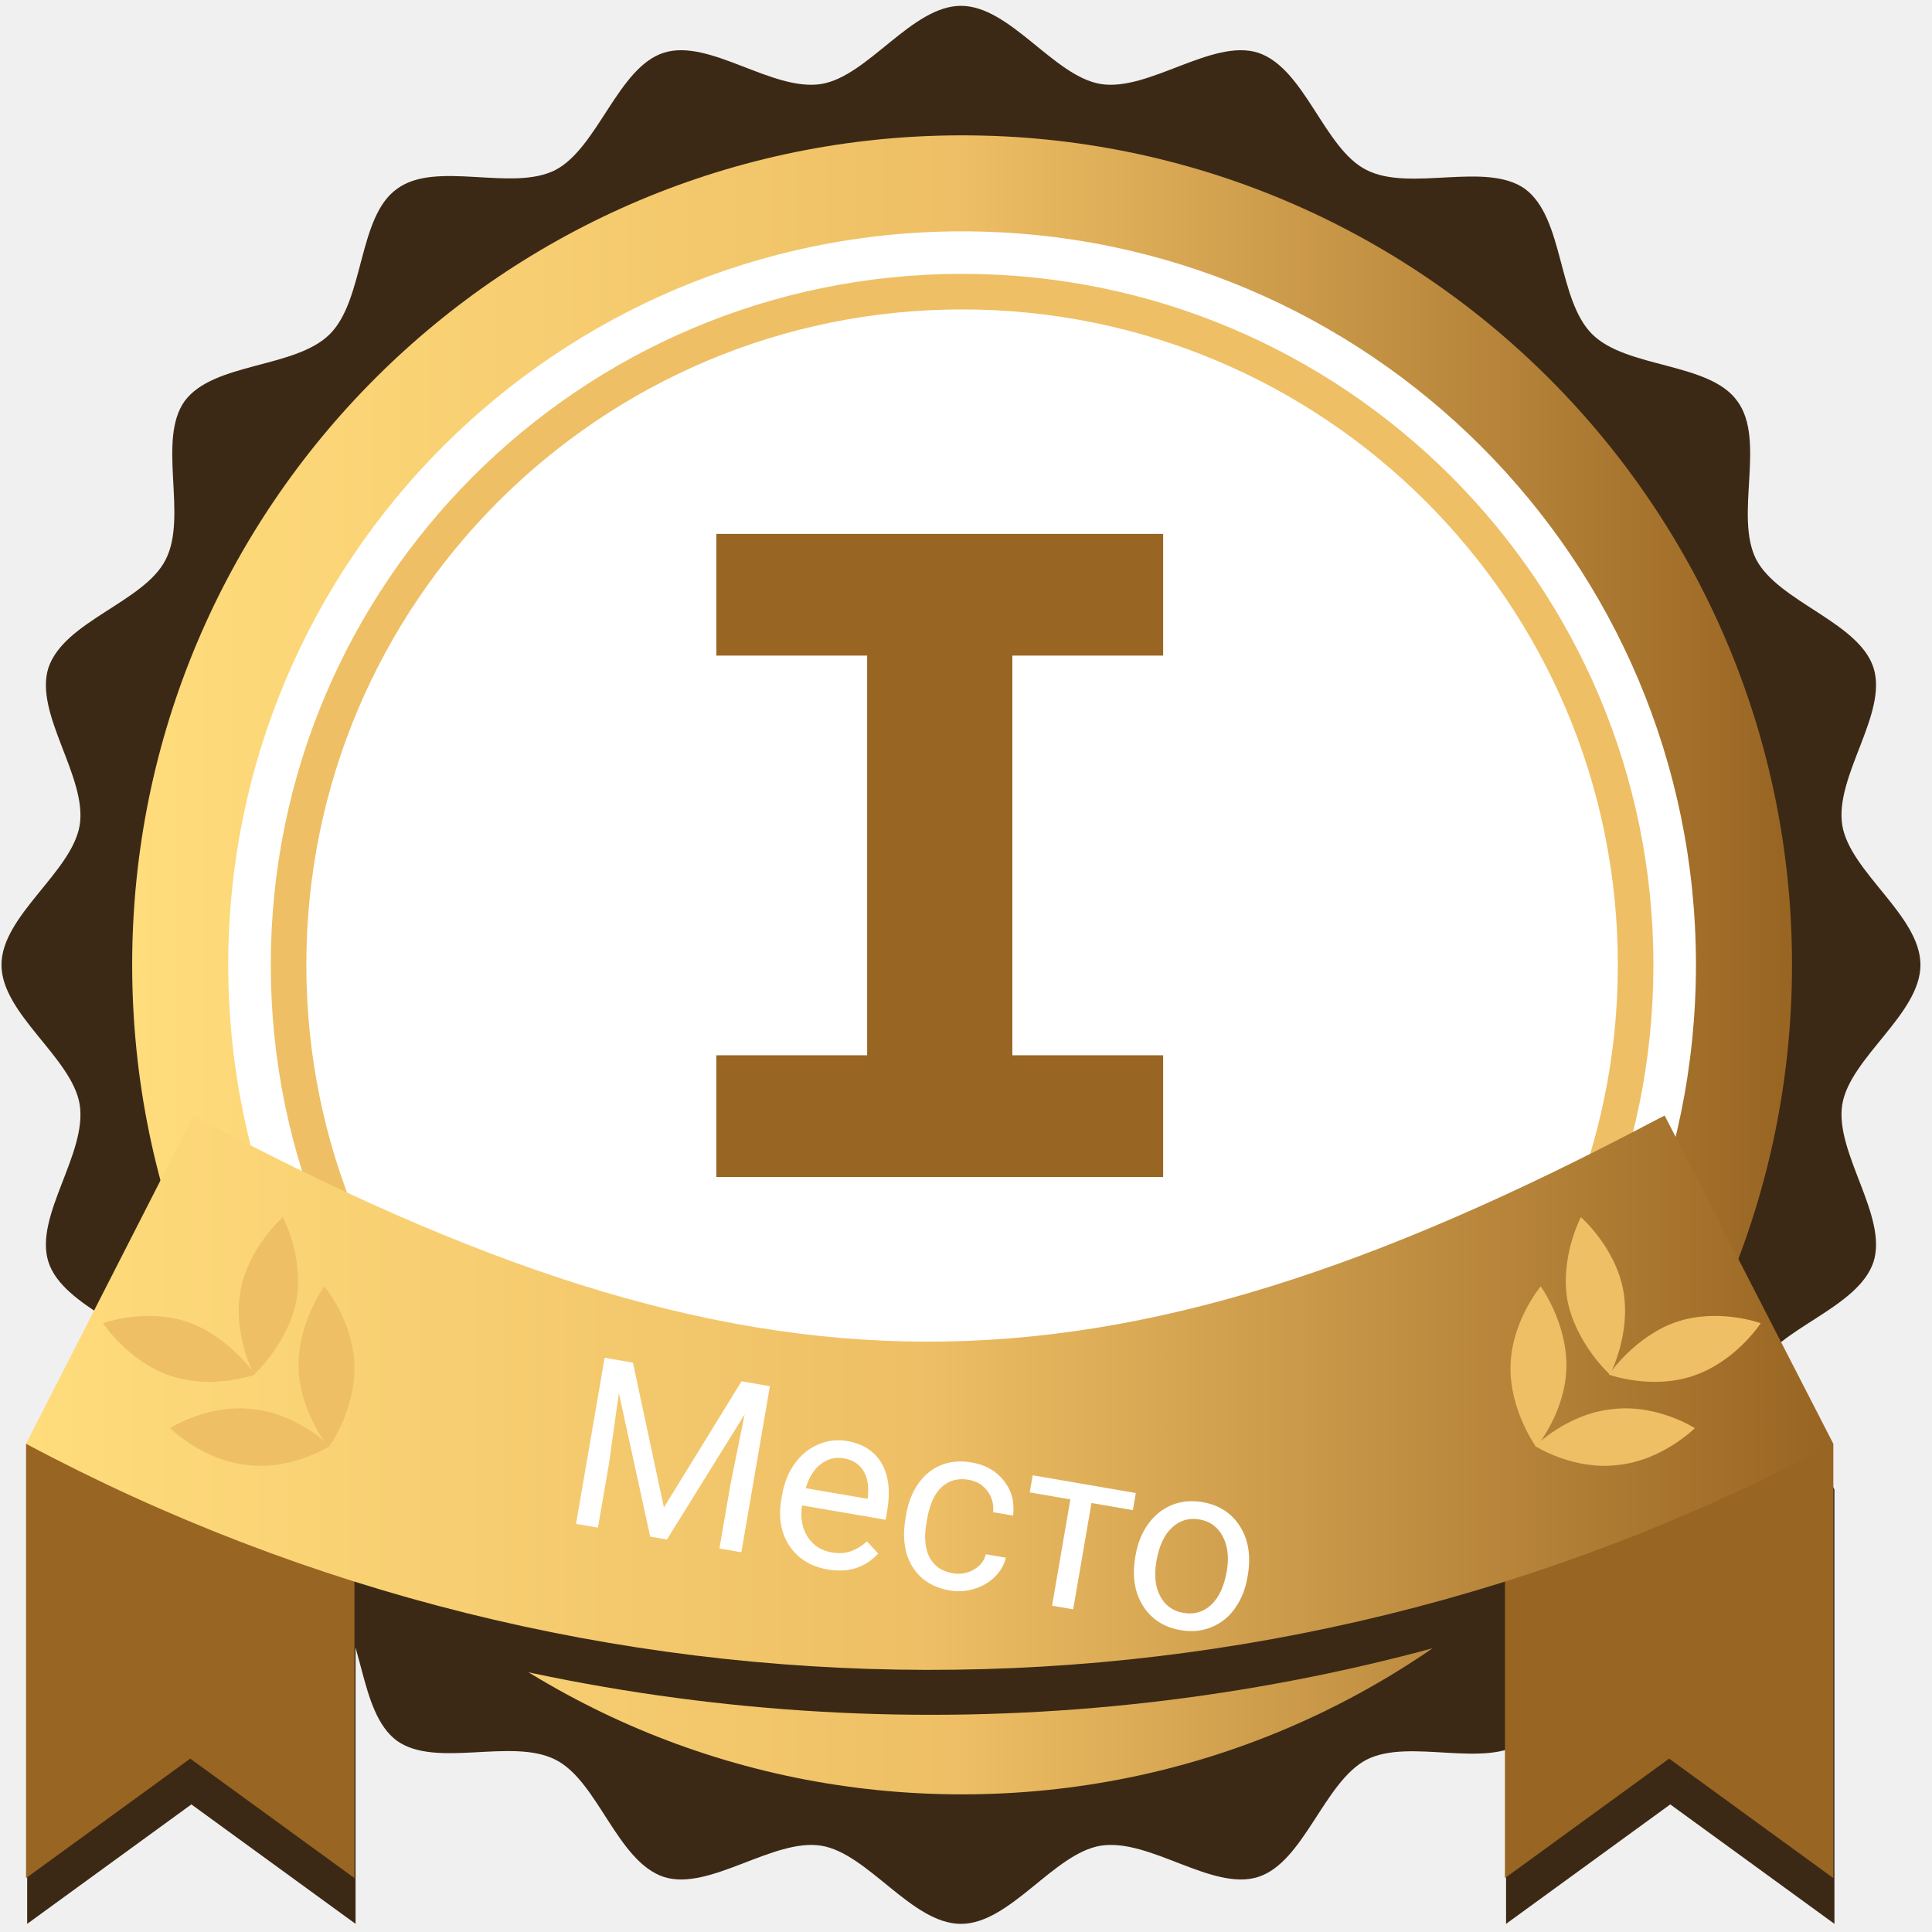
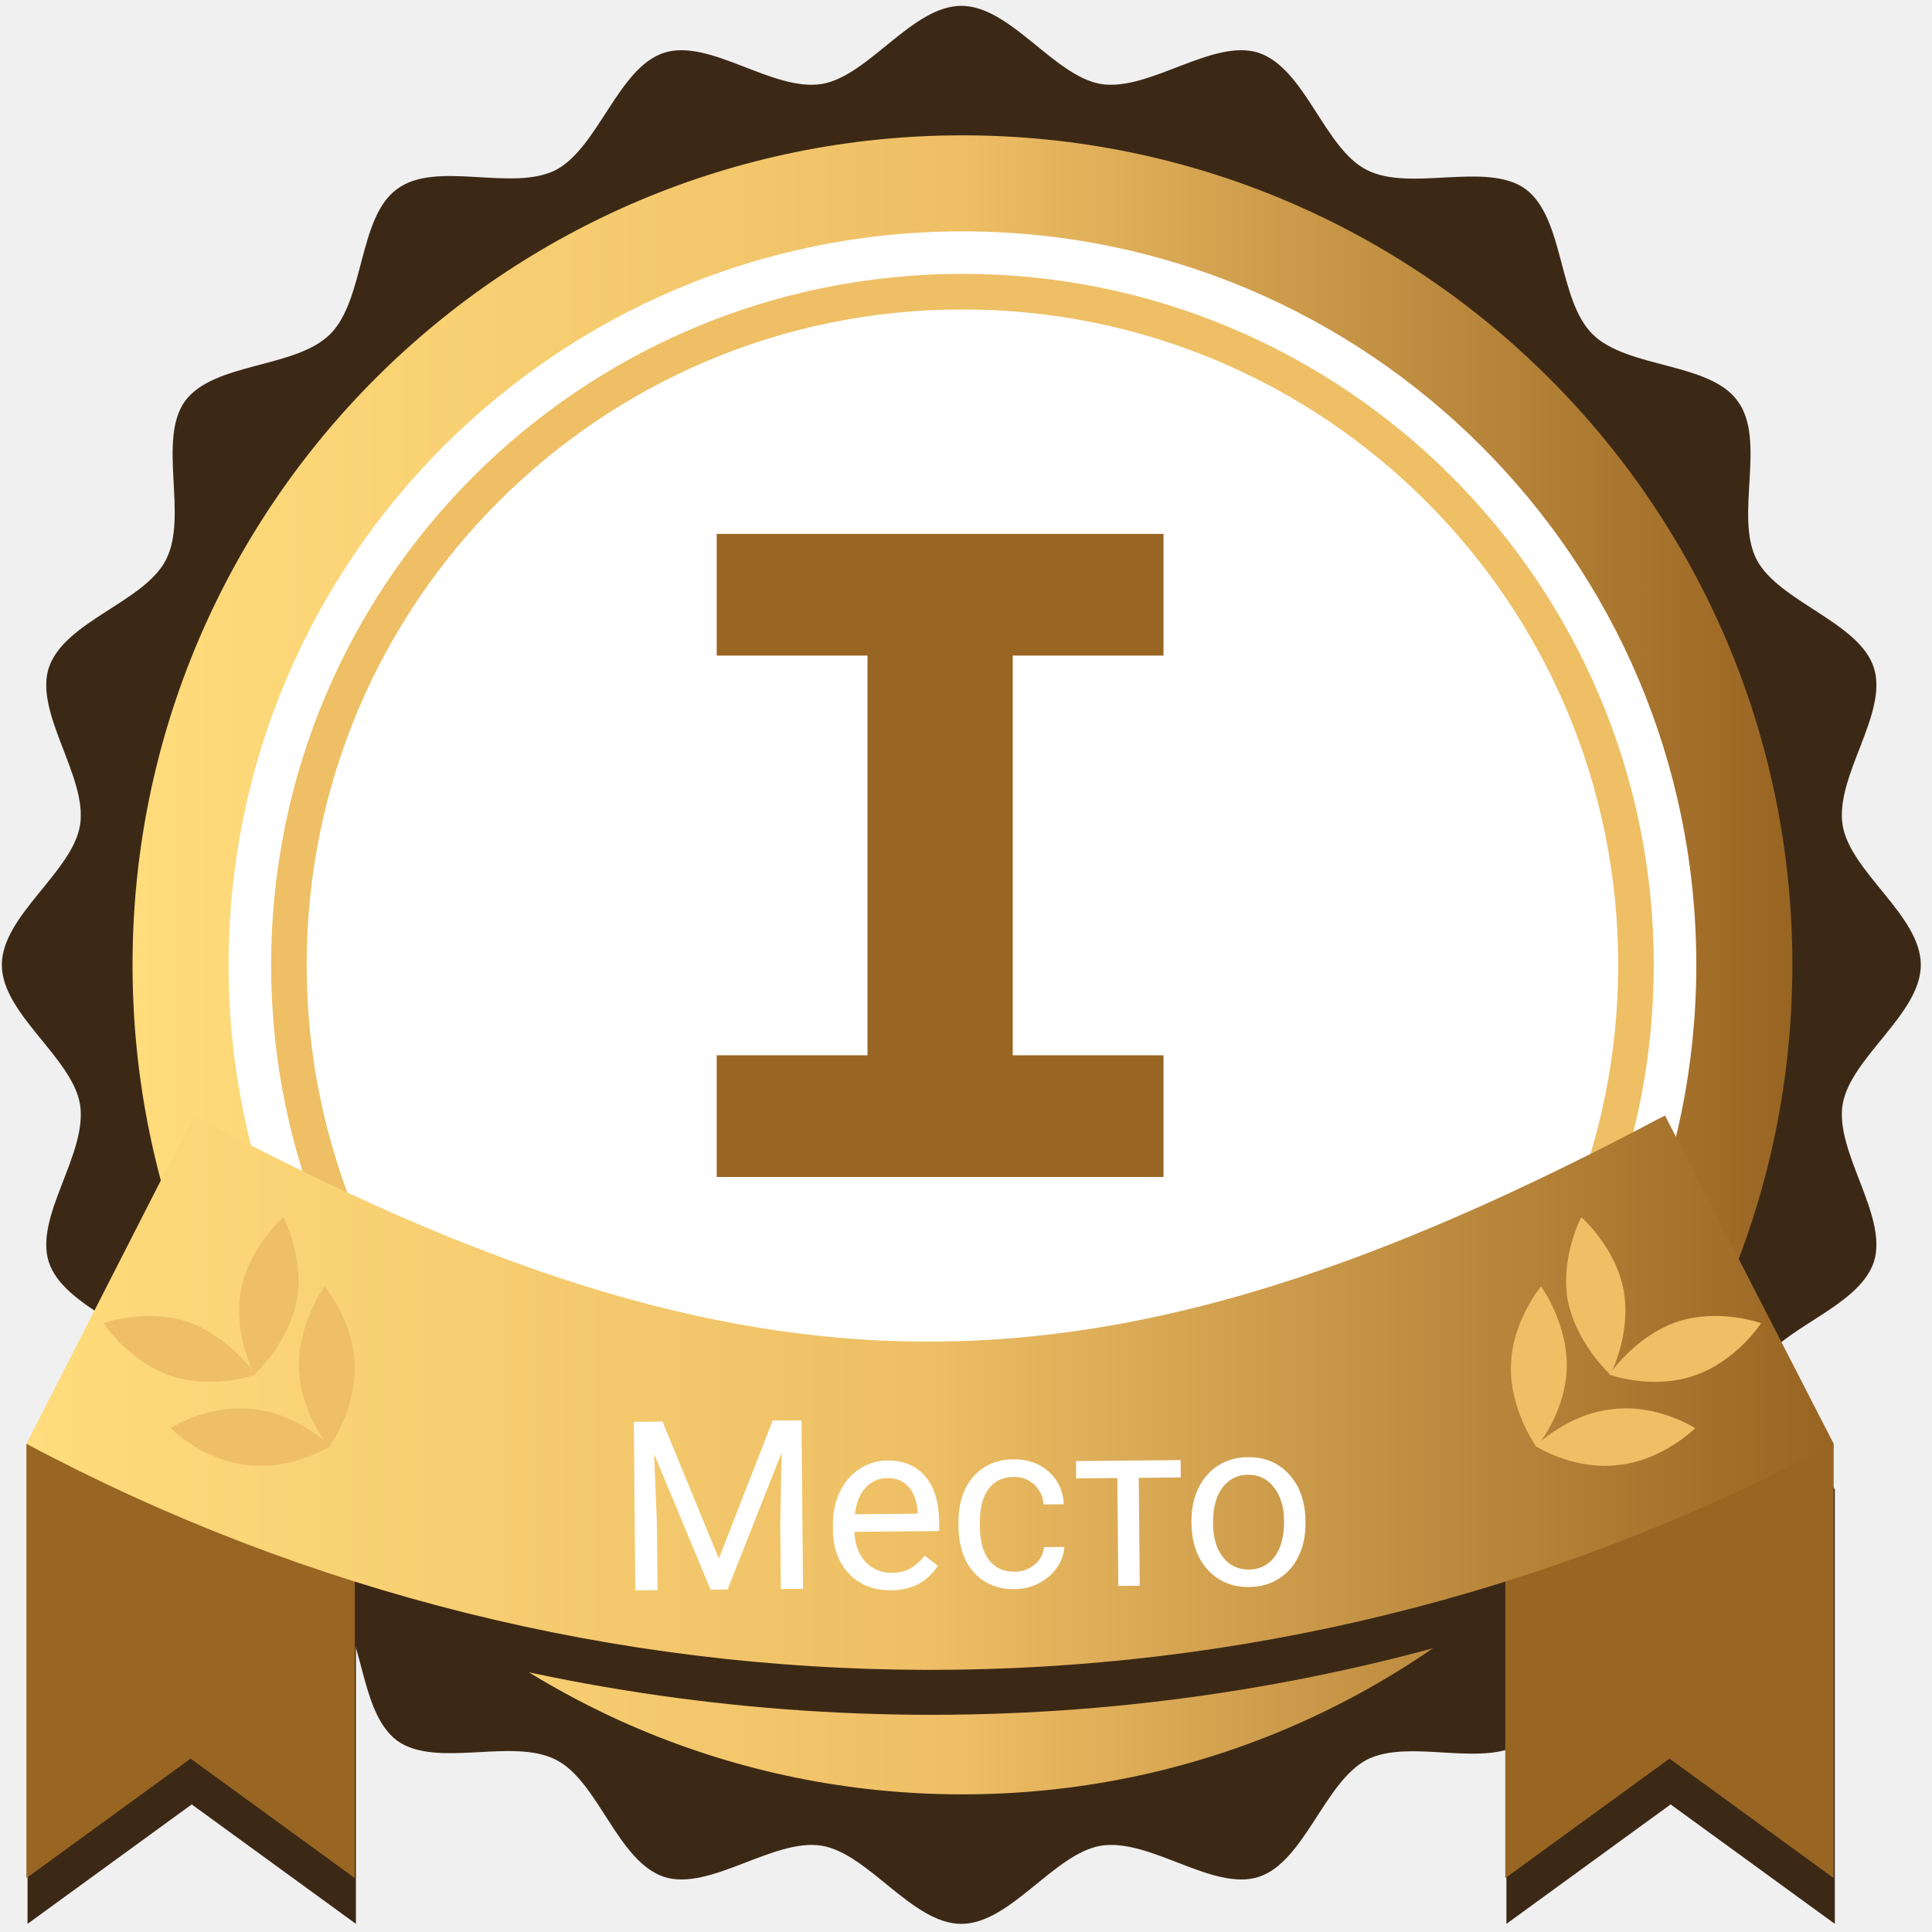
<svg xmlns="http://www.w3.org/2000/svg" width="163" height="163" fill="none">
-   <path d="M.125 81.403c0-4.145 5.937-7.818 6.597-11.774.66-4.05-3.864-9.42-2.639-13.281 1.32-3.956 8.104-5.557 9.895-9.137 1.885-3.673-.754-10.078 1.602-13.375 2.45-3.297 9.33-2.731 12.251-5.651 2.921-2.92 2.356-9.89 5.654-12.245 3.299-2.45 9.707.282 13.382-1.602 3.581-1.883 5.278-8.665 9.141-9.89 3.864-1.224 9.141 3.297 13.288 2.638 3.958-.66 7.633-6.594 11.78-6.594 4.146 0 7.821 5.934 11.78 6.594 4.052.659 9.423-3.862 13.287-2.638 3.958 1.319 5.56 8.1 9.141 9.89 3.675 1.884 10.084-.753 13.382 1.602 3.298 2.449 2.733 9.325 5.654 12.245 2.922 2.92 9.895 2.354 12.251 5.651 2.45 3.297-.283 9.702 1.602 13.375 1.885 3.58 8.67 5.275 9.895 9.137 1.225 3.862-3.298 9.136-2.638 13.28.659 3.957 6.596 7.63 6.596 11.775 0 4.144-5.937 7.818-6.596 11.774-.66 4.05 3.863 9.419 2.638 13.281-1.319 3.956-8.104 5.557-9.895 9.136-1.885 3.674.754 10.079-1.602 13.376-2.45 3.296-9.329 2.731-12.251 5.651-2.921 2.92-2.356 9.89-5.654 12.245-3.298 2.449-9.707-.283-13.382 1.601-3.581 1.884-5.277 8.666-9.141 9.89-3.864 1.225-9.141-3.296-13.288-2.637-3.958.659-7.633 6.594-11.78 6.594-4.146 0-7.821-5.935-11.78-6.594-4.051-.659-9.423 3.862-13.287 2.637-3.958-1.318-5.56-8.1-9.14-9.89-3.676-1.884-10.084.754-13.383-1.601-3.298-2.449-2.733-9.325-5.654-12.245s-9.895-2.355-12.25-5.651c-2.451-3.297.282-9.702-1.603-13.376-1.885-3.579-8.67-5.274-9.895-9.136-1.225-3.862 3.298-9.137 2.639-13.281-.66-3.956-6.597-7.63-6.597-11.774z" fill="#3C2915" />
-   <path d="M81.17 151.387c38.671 0 70.019-31.333 70.019-69.985 0-38.65-31.348-69.984-70.019-69.984-38.67 0-70.019 31.333-70.019 69.984 0 38.652 31.349 69.985 70.02 69.985z" fill="url(#paint0_linear)" />
-   <path d="M81.17 143.285c34.195 0 61.915-27.706 61.915-61.883 0-34.178-27.72-61.884-61.915-61.884-34.194 0-61.914 27.706-61.914 61.883 0 34.178 27.72 61.884 61.914 61.884z" fill="#fff" />
-   <path d="M81.17 138.201c31.384 0 56.826-25.429 56.826-56.798 0-31.368-25.442-56.798-56.826-56.798s-56.825 25.43-56.825 56.798c0 31.369 25.441 56.798 56.825 56.798z" stroke="#EEBF65" stroke-width="3" stroke-linecap="round" stroke-linejoin="round" />
-   <path d="M140.54 97.98l-.565.283c-47.496 25.149-76.144 25.055-123.546-.282L2.293 125.673v36.64l13.853-10.078 13.853 10.078v-25.055a162.466 162.466 0 0097.065 0v25.055l13.853-10.078 13.853 10.078v-36.64l-14.23-27.692z" fill="#3C2915" />
-   <path d="M60.438 89.032H73.16v-33.72H60.438V45.045h37.695v10.267H85.41v33.72h12.722V99.3H60.438V89.032zm66.532 69.419V109l27.706 12.81v36.641l-13.853-10.079-13.853 10.079zm-124.772 0V121.81L29.904 109v49.451l-13.853-10.079-13.853 10.079z" fill="#996523" />
-   <path d="M154.676 121.811l-.566.283c-47.496 25.149-104.416 25.055-151.912-.283l14.136-27.692c47.402 25.338 76.05 25.432 123.546.283l.566-.283 14.23 27.692z" fill="url(#paint1_linear)" />
-   <path d="M53.398 114.963l2.614 12.221 6.549-10.646 2.396.412-2.411 14.013-1.848-.318.939-5.457 1.187-5.86-6.553 10.556-1.415-.243-2.643-12.107-.826 5.892-.939 5.457-1.848-.318 2.412-14.012 2.386.41zm16.42 17.448c-1.412-.243-2.481-.902-3.207-1.978-.726-1.083-.955-2.4-.688-3.953l.056-.327c.178-1.033.532-1.92 1.063-2.661.538-.747 1.199-1.287 1.983-1.621a4.225 4.225 0 012.43-.296c1.353.233 2.329.859 2.926 1.88s.753 2.362.467 4.024l-.128.741-7.054-1.213c-.151 1.031.004 1.914.466 2.647.469.728 1.146 1.168 2.032 1.32.629.108 1.183.072 1.664-.11.48-.182.92-.456 1.32-.823l.942 1.034c-1.103 1.191-2.527 1.636-4.273 1.336zm1.385-9.373a2.403 2.403 0 00-1.946.478c-.577.436-1.004 1.115-1.282 2.039l5.216.896.023-.134c.105-.914-.019-1.655-.37-2.224-.35-.576-.897-.927-1.641-1.055zm9.172 9.692a2.6 2.6 0 001.764-.292c.541-.303.887-.739 1.038-1.307l1.684.289c-.135.591-.438 1.124-.909 1.598a4.11 4.11 0 01-1.742 1.028 4.409 4.409 0 01-2.085.137c-1.418-.244-2.466-.91-3.144-1.997-.671-1.093-.865-2.461-.582-4.103l.05-.299c.175-1.013.517-1.883 1.024-2.608.508-.725 1.146-1.246 1.914-1.564.775-.316 1.637-.392 2.586-.229 1.168.201 2.077.717 2.726 1.549.656.833.914 1.812.773 2.937l-1.684-.29c.065-.682-.097-1.278-.485-1.787-.38-.515-.908-.83-1.581-.946-.905-.155-1.664.051-2.277.619-.605.563-1.014 1.461-1.226 2.693l-.058.337c-.207 1.199-.119 2.166.264 2.899.382.733 1.032 1.178 1.95 1.336zm15.204-5.323l-3.493-.601-1.543 8.97-1.781-.306 1.543-8.97-3.426-.589.249-1.444 8.7 1.496-.249 1.444zm.226 3.814c.176-1.02.532-1.904 1.07-2.65.545-.746 1.211-1.278 2-1.599.794-.319 1.651-.399 2.568-.242 1.418.244 2.479.932 3.183 2.063.71 1.133.924 2.514.644 4.144l-.022.125c-.174 1.014-.526 1.891-1.057 2.632a4.456 4.456 0 01-1.988 1.591c-.796.325-1.662.408-2.599.247-1.411-.243-2.472-.931-3.182-2.064-.704-1.131-.917-2.505-.638-4.122l.021-.125zm1.754.519c-.199 1.155-.092 2.128.32 2.919.419.792 1.077 1.265 1.975 1.419.905.156 1.684-.073 2.338-.688.655-.62 1.093-1.569 1.312-2.846.197-1.142.083-2.113-.341-2.912-.416-.805-1.073-1.284-1.972-1.439-.879-.151-1.648.077-2.307.683-.66.607-1.101 1.562-1.325 2.864z" fill="#fff" />
-   <path d="M136.488 123.6c-3.769.471-6.973-1.602-6.973-1.602s2.733-2.731 6.502-3.108c3.77-.471 6.974 1.601 6.974 1.601s-2.733 2.732-6.503 3.109z" fill="#EEBF65" />
-   <path d="M132.153 115.405c-.094 3.768-2.544 6.688-2.544 6.688s-2.262-3.108-2.168-6.876c.095-3.768 2.545-6.688 2.545-6.688s2.262 3.109 2.167 6.876zm10.743.66c-3.581 1.225-7.162-.094-7.162-.094s2.168-3.202 5.655-4.427c3.581-1.224 7.162.094 7.162.094s-2.074 3.203-5.655 4.427z" fill="#EEBF65" />
-   <path d="M136.959 108.906c.66 3.674-1.13 7.064-1.13 7.064s-2.828-2.543-3.581-6.216c-.66-3.674 1.13-7.065 1.13-7.065s2.922 2.544 3.581 6.217zM20.858 123.6c3.77.471 6.974-1.602 6.974-1.602s-2.733-2.731-6.503-3.108c-3.77-.471-6.974 1.601-6.974 1.601s2.733 2.732 6.503 3.109z" fill="#EEBF65" />
-   <path d="M25.193 115.405c.095 3.768 2.545 6.688 2.545 6.688s2.262-3.108 2.167-6.876c-.094-3.768-2.544-6.688-2.544-6.688s-2.262 3.109-2.168 6.876zm-10.838.66c3.581 1.225 7.162-.094 7.162-.094s-2.167-3.202-5.654-4.427c-3.58-1.224-7.162.094-7.162.094s2.073 3.203 5.654 4.427z" fill="#EEBF65" />
-   <path d="M20.292 108.906c-.66 3.674 1.131 7.064 1.131 7.064s2.827-2.543 3.581-6.216c.66-3.674-1.13-7.065-1.13-7.065s-2.922 2.544-3.582 6.217z" fill="#EEBF65" />
+   <path d="M.155 81.403c0-4.145 5.937-7.818 6.597-11.774.66-4.05-3.864-9.42-2.639-13.281 1.32-3.956 8.105-5.557 9.895-9.137 1.885-3.673-.754-10.078 1.602-13.375 2.45-3.297 9.33-2.731 12.251-5.651 2.922-2.92 2.356-9.89 5.655-12.245 3.298-2.45 9.706.282 13.381-1.602 3.581-1.883 5.278-8.665 9.142-9.89 3.863-1.224 9.14 3.297 13.287 2.638 3.958-.66 7.633-6.594 11.78-6.594 4.146 0 7.822 5.934 11.78 6.594 4.052.659 9.423-3.862 13.287-2.638 3.958 1.319 5.56 8.1 9.141 9.89 3.676 1.884 10.084-.753 13.382 1.602 3.299 2.449 2.733 9.325 5.654 12.245 2.922 2.92 9.895 2.354 12.251 5.651 2.451 3.297-.282 9.702 1.602 13.375 1.885 3.58 8.67 5.275 9.896 9.137 1.225 3.862-3.299 9.136-2.639 13.28.66 3.957 6.597 7.63 6.597 11.775 0 4.144-5.937 7.818-6.597 11.774-.66 4.05 3.864 9.419 2.639 13.281-1.32 3.956-8.105 5.557-9.896 9.136-1.884 3.674.754 10.079-1.602 13.376-2.45 3.296-9.329 2.731-12.251 5.651-2.921 2.92-2.355 9.89-5.654 12.245-3.298 2.449-9.706-.283-13.382 1.601-3.581 1.884-5.277 8.666-9.141 9.89-3.864 1.225-9.14-3.296-13.287-2.637-3.958.659-7.634 6.594-11.78 6.594-4.147 0-7.822-5.935-11.78-6.594-4.052-.659-9.424 3.862-13.287 2.637-3.959-1.318-5.56-8.1-9.142-9.89-3.675-1.884-10.083.754-13.381-1.601-3.299-2.449-2.733-9.325-5.655-12.245-2.921-2.92-9.895-2.355-12.25-5.651-2.45-3.297.282-9.702-1.603-13.376-1.884-3.579-8.67-5.274-9.895-9.136-1.225-3.862 3.299-9.137 2.639-13.281-.66-3.956-6.597-7.63-6.597-11.774z" fill="#3C2915" />
+   <path d="M81.2 151.387c38.671 0 70.02-31.333 70.02-69.985 0-38.65-31.349-69.984-70.02-69.984-38.67 0-70.018 31.333-70.018 69.984 0 38.652 31.348 69.985 70.019 69.985z" fill="url(#paint0_linear)" />
+   <path d="M81.2 143.285c34.195 0 61.915-27.706 61.915-61.883 0-34.178-27.72-61.884-61.914-61.884-34.195 0-61.915 27.706-61.915 61.883 0 34.178 27.72 61.884 61.915 61.884z" fill="#fff" />
+   <path d="M81.2 138.201c31.385 0 56.826-25.429 56.826-56.798 0-31.368-25.441-56.798-56.825-56.798-31.384 0-56.826 25.43-56.826 56.798 0 31.369 25.442 56.798 56.826 56.798z" stroke="#EEBF65" stroke-width="3" stroke-linecap="round" stroke-linejoin="round" />
+   <path d="M140.571 97.98l-.566.283c-47.496 25.149-76.144 25.055-123.546-.282L2.323 125.673v36.64l13.853-10.078 13.853 10.078v-25.055a162.469 162.469 0 0097.066 0v25.055l13.853-10.078 13.853 10.078v-36.64l-14.23-27.692z" fill="#3C2915" />
+   <path d="M60.468 89.032H73.19v-33.72H60.468V45.045h37.695v10.267H85.441v33.72h12.722V99.3H60.468V89.032zM127 158.451V109l27.706 12.81v36.641l-13.853-10.079L127 158.451zm-124.771 0V121.81L29.935 109v49.451L16.08 148.372 2.23 158.451z" fill="#996523" />
+   <path d="M154.706 121.811l-.565.283c-47.497 25.149-104.416 25.055-151.912-.283l14.135-27.692c47.402 25.338 76.05 25.432 123.547.283l.565-.283 14.23 27.692z" fill="url(#paint1_linear)" />
+   <path d="M55.895 119.937l4.753 11.558 4.543-11.644 2.432-.022.128 14.217-1.874.018-.05-5.537.121-5.978-4.563 11.556-1.436.014-4.762-11.441.24 5.945.05 5.537-1.875.017-.129-14.218 2.422-.022zm19.27 14.236c-1.432.014-2.602-.444-3.509-1.374-.907-.935-1.367-2.191-1.382-3.766l-.003-.332c-.01-1.048.181-1.984.57-2.808.397-.831.95-1.48 1.663-1.949a4.231 4.231 0 012.337-.725c1.374-.013 2.445.43 3.215 1.328.77.898 1.163 2.19 1.178 3.876l.007.752-7.158.066c.035 1.041.346 1.881.931 2.521.592.632 1.337.944 2.235.936.638-.006 1.177-.141 1.618-.406.44-.264.824-.613 1.152-1.045l1.111.849c-.873 1.368-2.194 2.061-3.965 2.077zm-.31-9.47c-.73.007-1.34.28-1.83.818-.49.532-.788 1.277-.897 2.235l5.293-.049-.002-.137c-.06-.917-.314-1.624-.761-2.121-.447-.504-1.049-.753-1.804-.746zm10.755 7.899a2.603 2.603 0 001.684-.601c.478-.395.74-.886.787-1.472l1.71-.016c-.028.606-.231 1.184-.61 1.734-.38.55-.89.991-1.531 1.323-.635.331-1.31.5-2.027.507-1.439.013-2.589-.455-3.45-1.404-.855-.956-1.29-2.267-1.305-3.933l-.003-.303c-.01-1.029.171-1.945.541-2.749s.905-1.431 1.604-1.88c.706-.449 1.54-.678 2.504-.687 1.185-.011 2.171.334 2.959 1.037.794.702 1.222 1.619 1.284 2.752l-1.709.015c-.058-.683-.323-1.24-.796-1.672-.466-.438-1.041-.654-1.725-.648-.918.008-1.627.347-2.129 1.016-.495.662-.737 1.618-.726 2.868l.003.341c.011 1.218.27 2.153.778 2.806.507.653 1.226.975 2.157.966zm14.01-7.951l-3.545.032.083 9.101-1.807.017-.082-9.101-3.477.032-.013-1.465 8.828-.081.013 1.465zm.903 3.712c-.01-1.035.184-1.968.58-2.798.402-.831.963-1.474 1.681-1.93.726-.456 1.553-.688 2.484-.697 1.439-.013 2.606.474 3.5 1.462.901.988 1.359 2.308 1.374 3.962l.001.127c.009 1.029-.181 1.955-.57 2.779a4.452 4.452 0 01-1.673 1.919c-.725.463-1.562.698-2.513.707-1.432.013-2.598-.474-3.499-1.462-.895-.987-1.349-2.302-1.364-3.942l-.001-.127zm1.818.198c.01 1.172.289 2.11.836 2.815.553.704 1.286 1.052 2.197 1.044.918-.009 1.644-.374 2.178-1.095.533-.727.794-1.739.783-3.034-.011-1.159-.296-2.094-.856-2.805-.553-.717-1.286-1.072-2.197-1.064-.892.009-1.608.37-2.149 1.085-.54.714-.804 1.732-.792 3.054z" fill="#fff" />
+   <path d="M136.519 123.6c-3.77.471-6.974-1.602-6.974-1.602s2.733-2.731 6.502-3.108c3.77-.471 6.974 1.601 6.974 1.601s-2.733 2.732-6.502 3.109z" fill="#EEBF65" />
+   <path d="M132.184 115.405c-.095 3.768-2.545 6.688-2.545 6.688s-2.262-3.108-2.167-6.876c.094-3.768 2.544-6.688 2.544-6.688s2.262 3.109 2.168 6.876zm10.743.66c-3.581 1.225-7.162-.094-7.162-.094s2.167-3.202 5.654-4.427c3.581-1.224 7.162.094 7.162.094s-2.073 3.203-5.654 4.427z" fill="#EEBF65" />
+   <path d="M136.99 108.906c.659 3.674-1.131 7.064-1.131 7.064s-2.827-2.543-3.581-6.216c-.66-3.674 1.131-7.065 1.131-7.065s2.921 2.544 3.581 6.217zM20.888 123.6c3.77.471 6.974-1.602 6.974-1.602s-2.733-2.731-6.503-3.108c-3.77-.471-6.973 1.601-6.973 1.601s2.733 2.732 6.502 3.109z" fill="#EEBF65" />
+   <path d="M25.224 115.405c.094 3.768 2.544 6.688 2.544 6.688s2.262-3.108 2.168-6.876c-.095-3.768-2.545-6.688-2.545-6.688s-2.262 3.109-2.167 6.876zm-10.838.66c3.58 1.225 7.162-.094 7.162-.094s-2.168-3.202-5.654-4.427c-3.582-1.224-7.163.094-7.163.094s2.074 3.203 5.655 4.427z" fill="#EEBF65" />
+   <path d="M20.323 108.906c-.66 3.674 1.13 7.064 1.13 7.064s2.828-2.543 3.582-6.216c.66-3.674-1.131-7.065-1.131-7.065s-2.922 2.544-3.581 6.217z" fill="#EEBF65" />
  <defs>
-     <linearGradient id="paint0_linear" x1="11.145" y1="81.408" x2="151.253" y2="81.408" gradientUnits="userSpaceOnUse">
+     <linearGradient id="paint0_linear" x1="11.175" y1="81.408" x2="151.283" y2="81.408" gradientUnits="userSpaceOnUse">
      <stop stop-color="#FFDC7C" />
      <stop offset=".495" stop-color="#EEBF65" />
      <stop offset=".994" stop-color="#996523" />
    </linearGradient>
-     <linearGradient id="paint1_linear" x1="2.228" y1="117.486" x2="154.708" y2="117.486" gradientUnits="userSpaceOnUse">
+     <linearGradient id="paint1_linear" x1="2.258" y1="117.486" x2="154.738" y2="117.486" gradientUnits="userSpaceOnUse">
      <stop stop-color="#FFDC7C" />
      <stop offset=".495" stop-color="#EEBF65" />
      <stop offset=".994" stop-color="#996523" />
    </linearGradient>
  </defs>
</svg>
